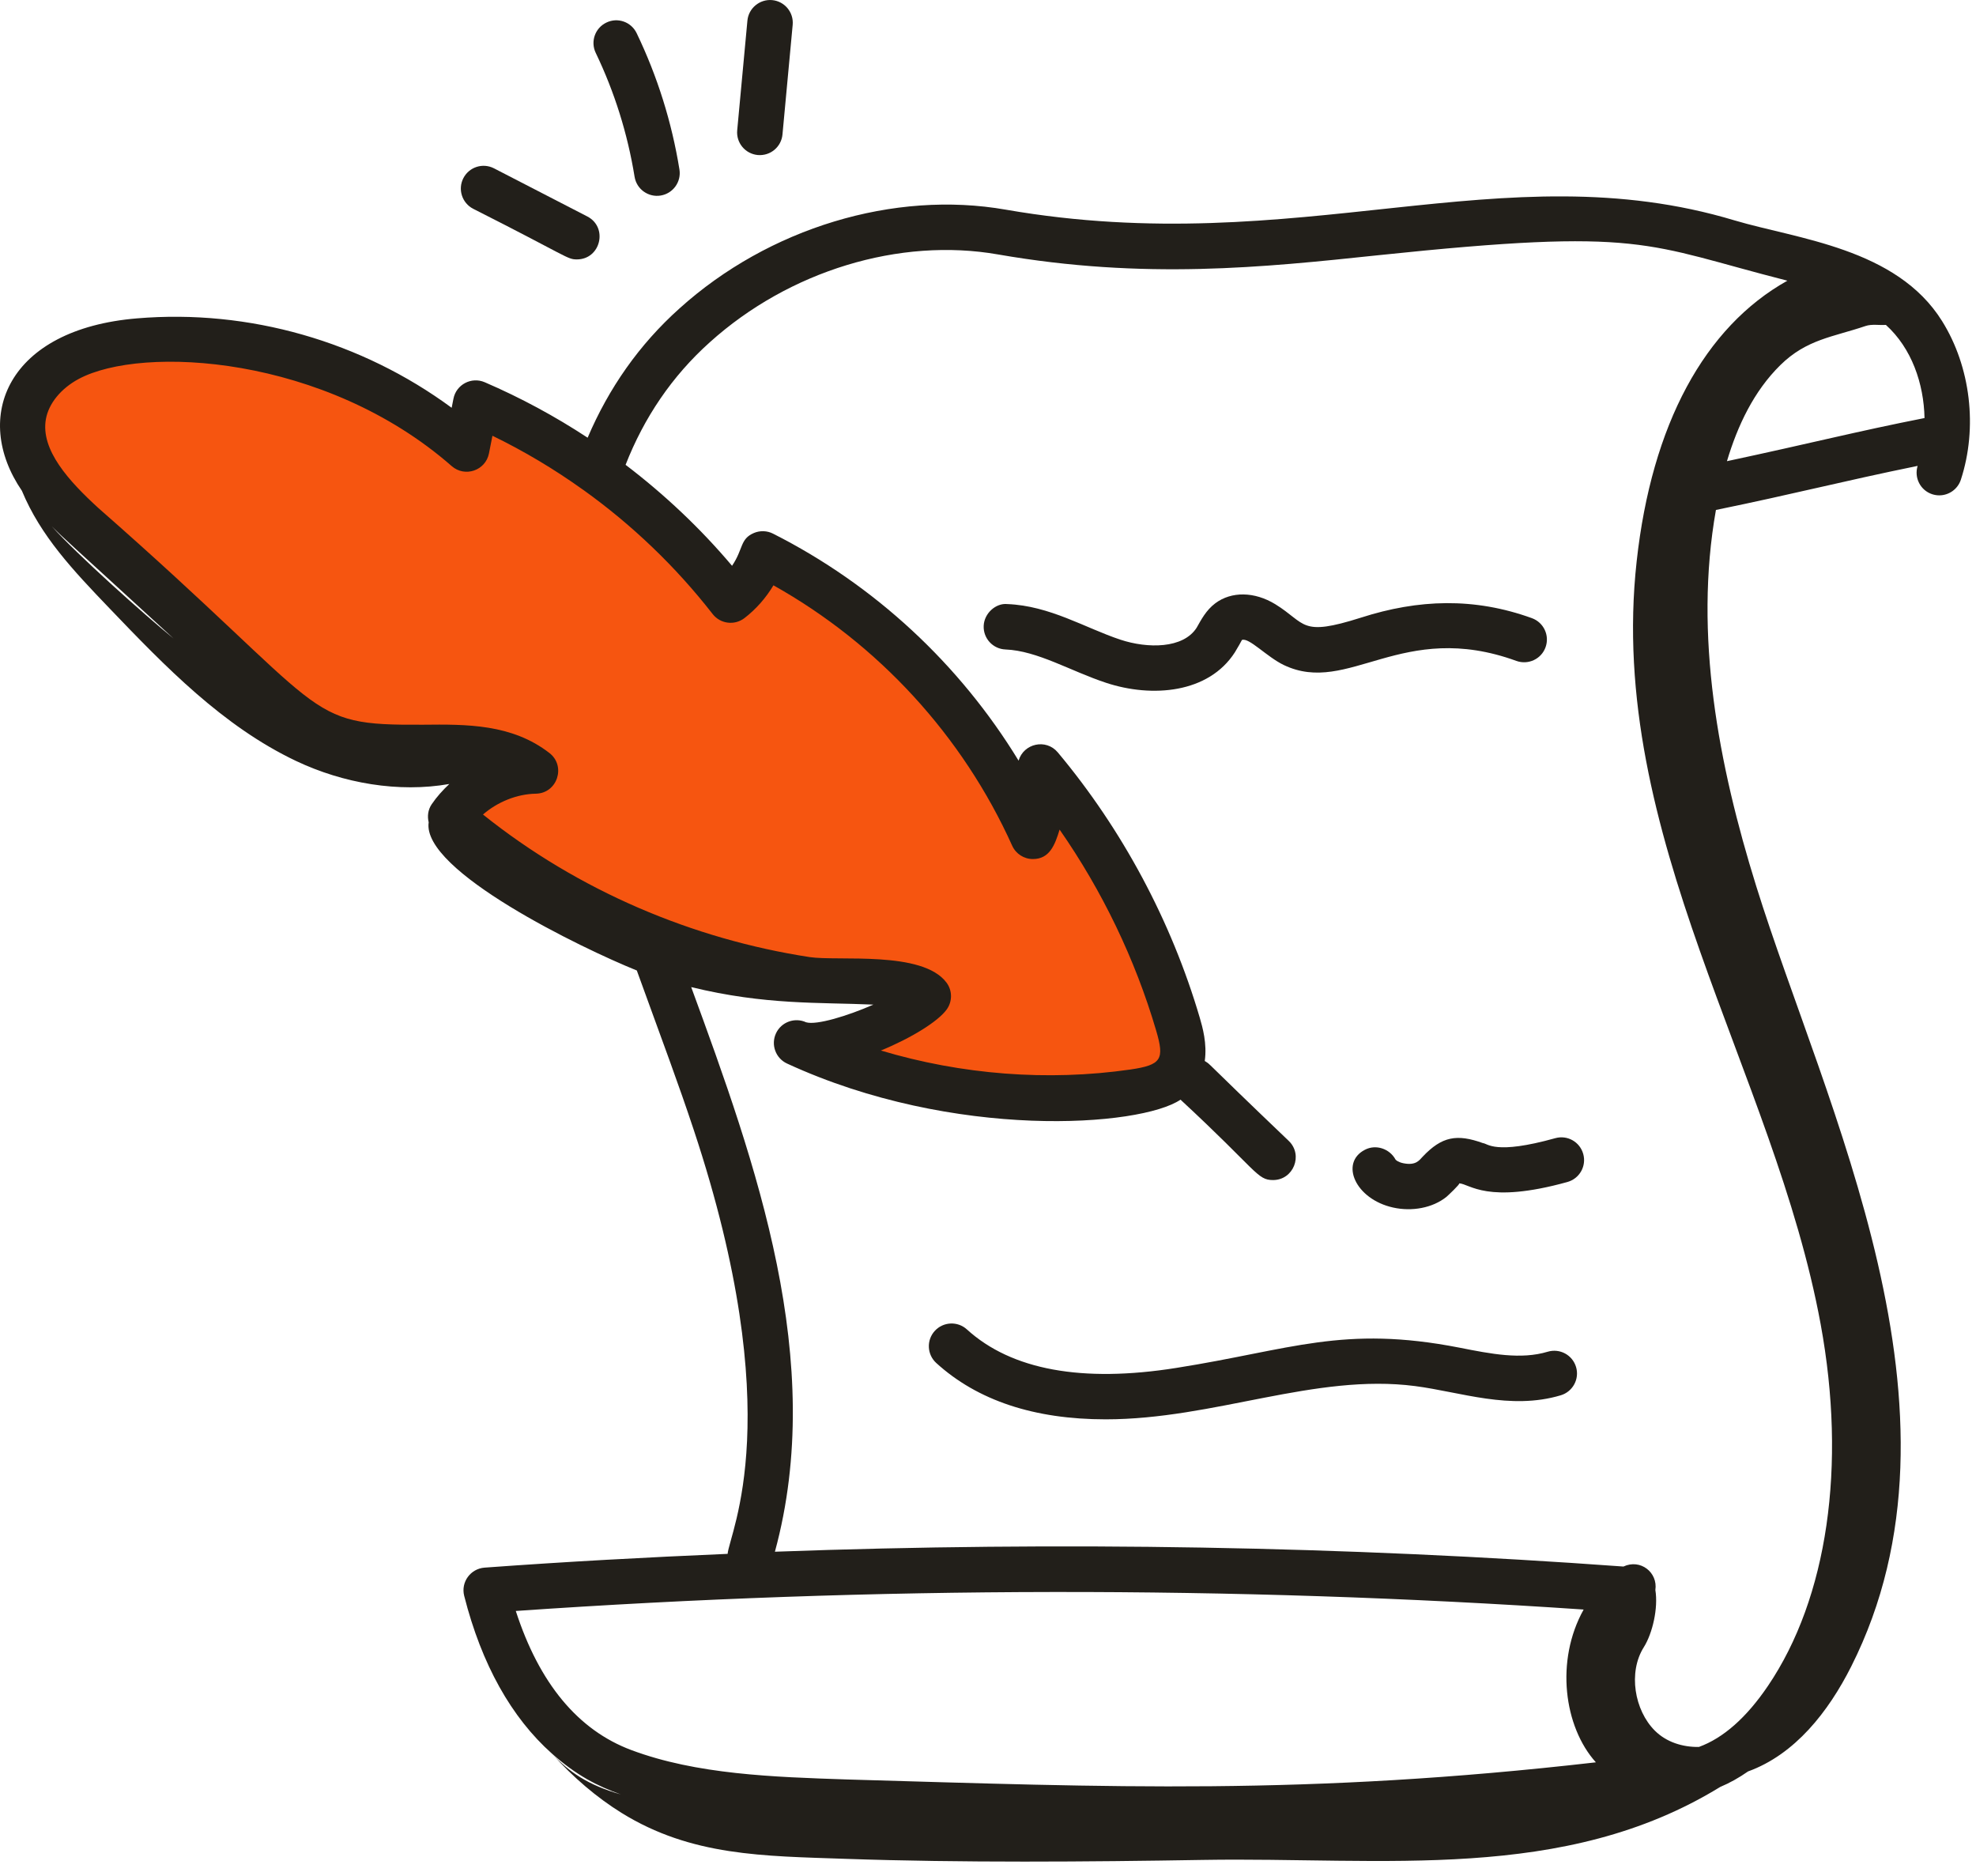
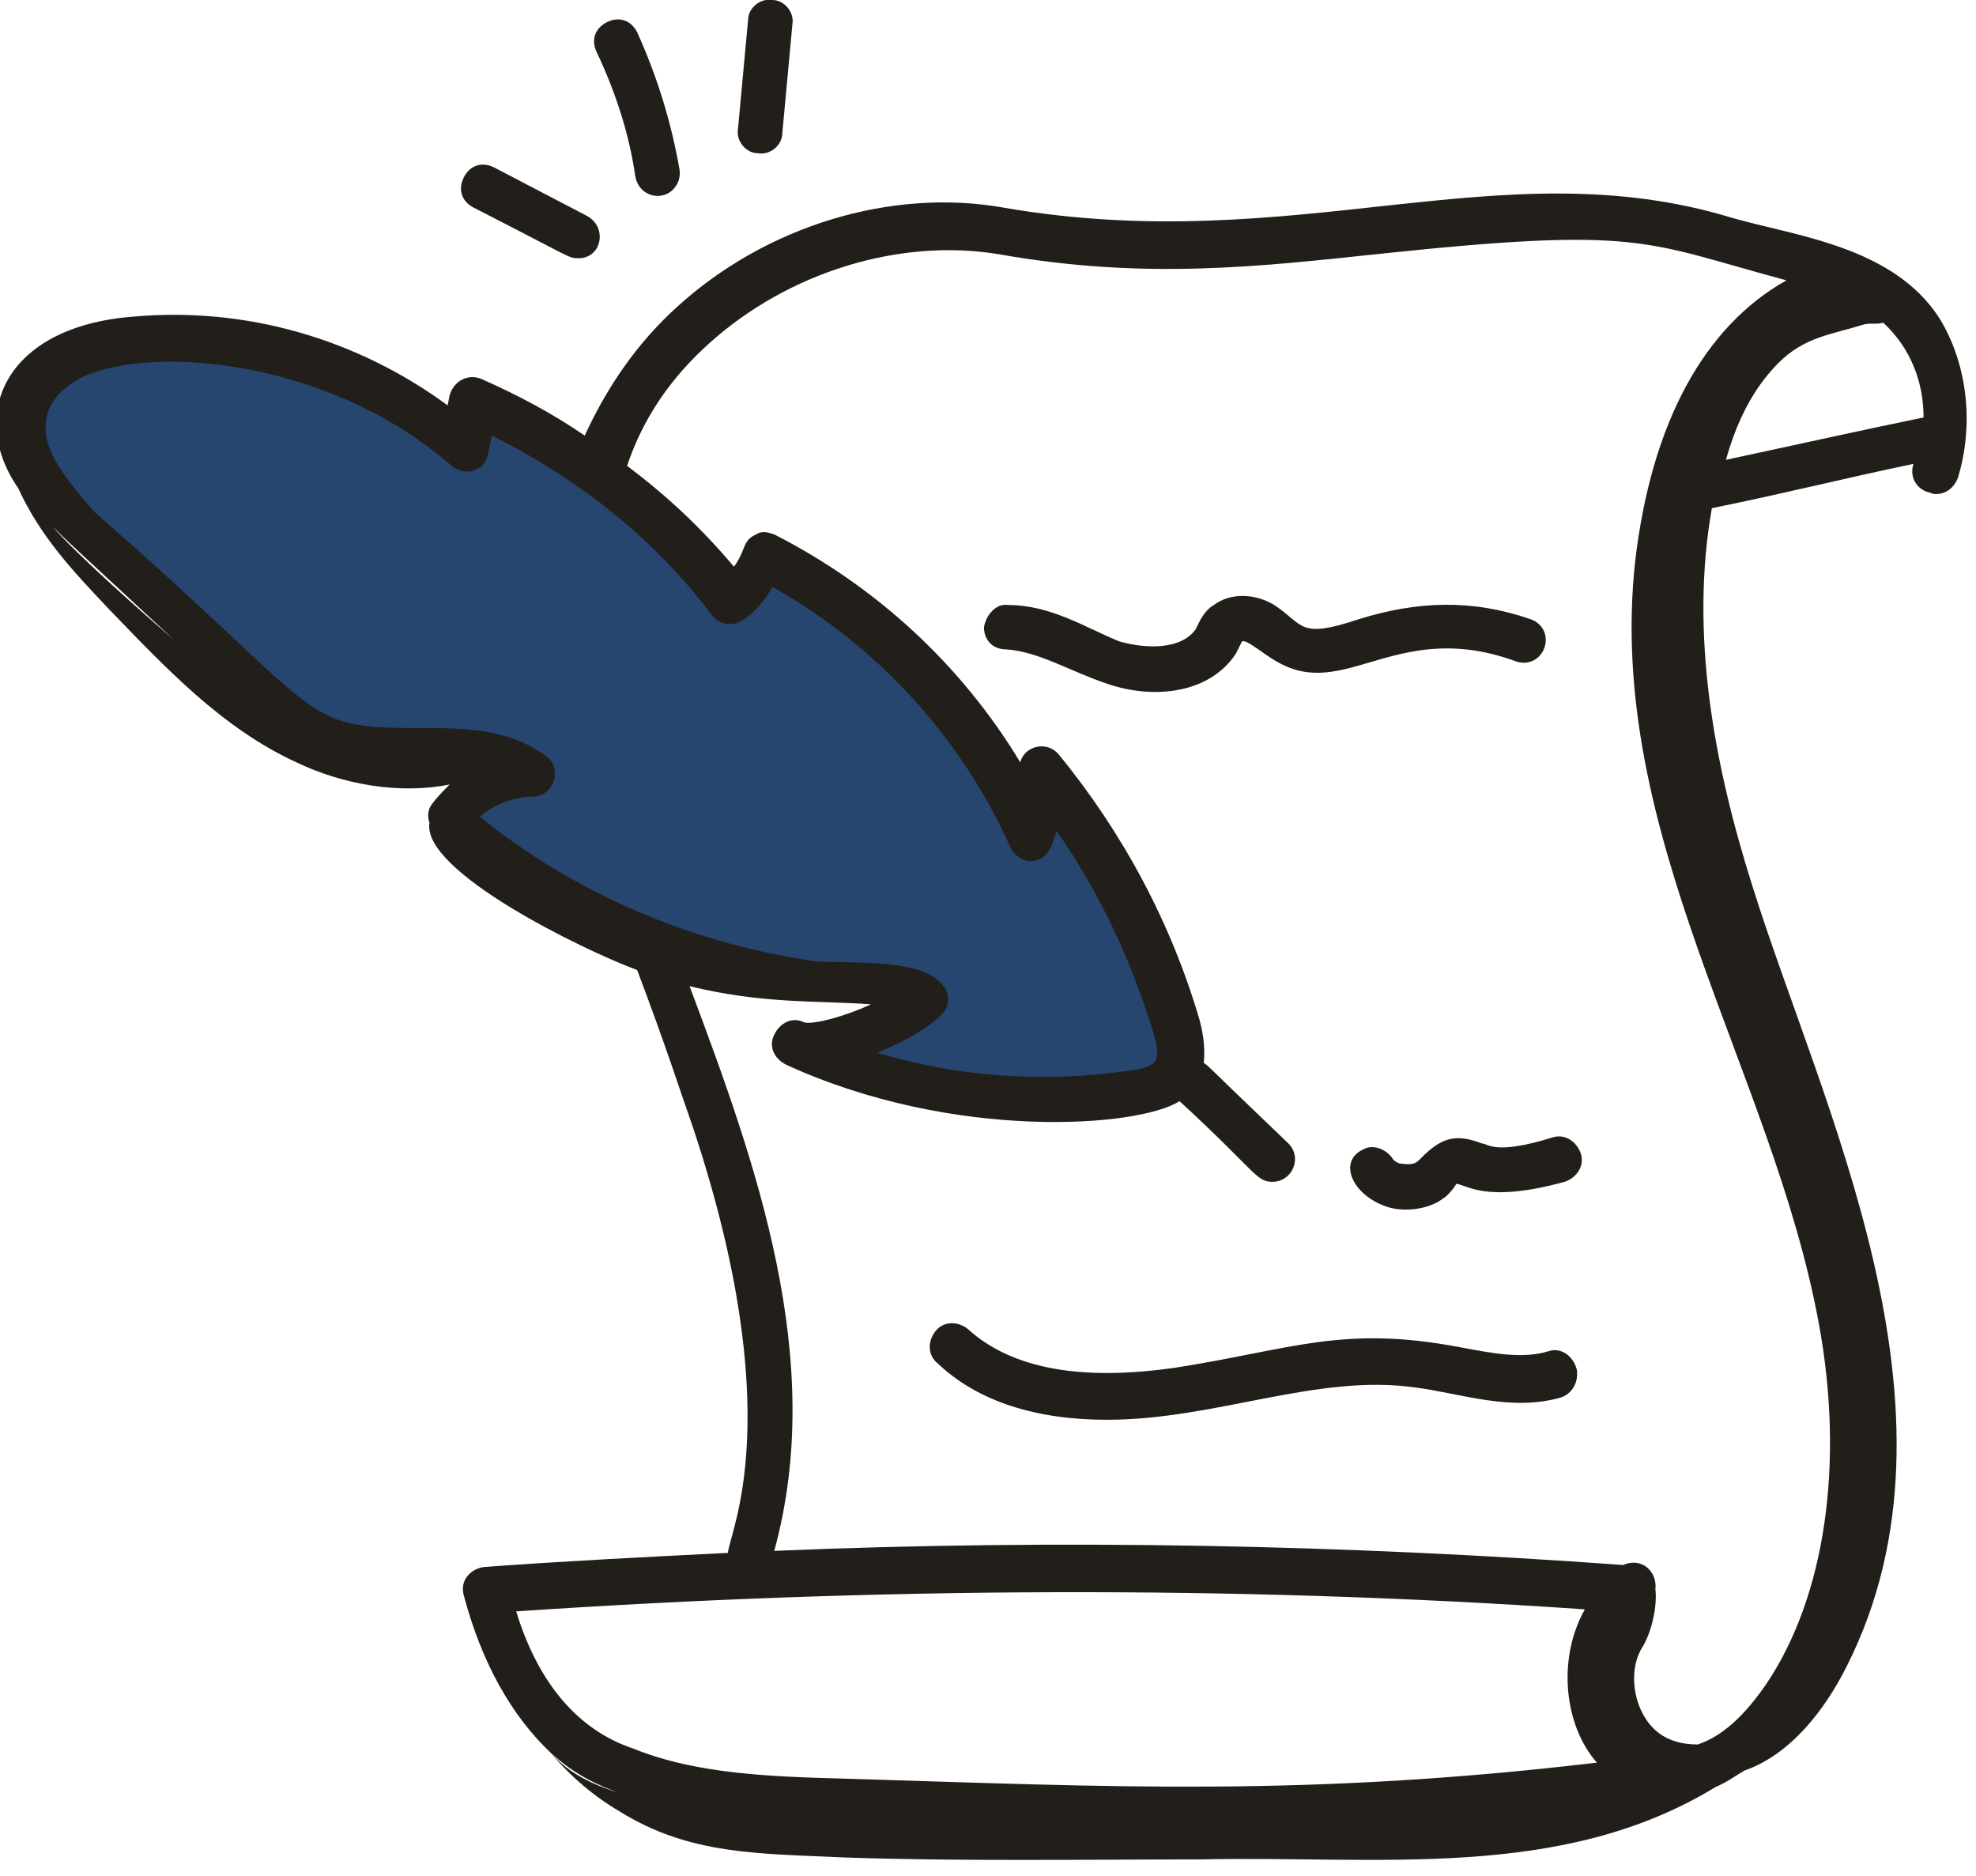
- <svg xmlns="http://www.w3.org/2000/svg" width="98" height="93" viewBox="0 0 98 93" fill="none">
-   <path d="M51 54.5L59.5 53.5L57.5 47.5L52 38L51 41L47.5 35L44 31.5L38.5 27.5L36 29L32.5 25.5L28 22L24 20L23.5 22L22 21L18 19L13 17H6.5L1.5 19L1 22L6.5 28L15.5 37L19.5 37.5L26 38L22.5 39.5V41L26 43.5L30.5 46.5L43.5 48.5L46 49.5L40 52L42.5 53L51 54.5Z" fill="#F65510" />
-   <path d="M49.868 32.204C51.457 32.268 53.097 33.278 54.859 33.858C57.135 34.609 59.94 34.379 61.245 32.343C61.369 32.147 61.585 31.756 61.593 31.734C61.937 31.593 62.828 32.574 63.676 32.978C66.886 34.507 69.517 30.703 75.207 32.772C75.79 32.981 76.44 32.682 76.651 32.096C76.864 31.511 76.562 30.865 75.976 30.652C73.116 29.616 70.347 29.71 67.496 30.626C64.463 31.589 64.799 30.917 63.25 29.961C62.217 29.33 61.075 29.314 60.274 29.913C59.813 30.259 59.573 30.731 59.346 31.128C58.679 32.168 56.919 32.166 55.565 31.718C53.812 31.135 52.068 30.035 49.956 29.953C49.389 29.895 48.81 30.41 48.786 31.034C48.761 31.656 49.245 32.18 49.868 32.204Z" fill="#221F1A" />
-   <path d="M73.548 56.682C72.26 56.216 71.511 56.345 70.555 57.357C70.389 57.533 70.22 57.803 69.603 57.68C69.354 57.63 69.229 57.527 69.211 57.495C68.919 56.958 68.238 56.726 67.692 57.012C66.44 57.658 67.208 59.461 69.095 59.877C70.016 60.081 71.046 59.904 71.741 59.343C71.8 59.294 72.441 58.692 72.368 58.676C72.894 58.698 73.728 59.723 77.737 58.609C78.338 58.441 78.689 57.821 78.521 57.22C78.354 56.62 77.735 56.268 77.133 56.437C74.125 57.276 73.778 56.693 73.548 56.682Z" fill="#221F1A" />
-   <path d="M76.76 67.025C75.432 67.425 73.955 67.135 72.388 66.825C66.598 65.694 64.042 66.929 58.341 67.828C53.661 68.573 50.161 67.927 47.952 65.918C47.493 65.5 46.778 65.535 46.36 65.993C45.94 66.454 45.975 67.167 46.435 67.585C48.479 69.445 51.295 70.378 54.835 70.378C60.223 70.378 65.227 68.085 70.184 68.729C72.442 69.022 74.899 69.936 77.408 69.185C78.004 69.005 78.343 68.376 78.164 67.781C77.985 67.185 77.361 66.847 76.76 67.025Z" fill="#221F1A" />
-   <path d="M5.418 30.151C8.194 33.05 11.057 36.013 14.684 37.733C17.023 38.841 19.769 39.317 22.284 38.874C21.96 39.18 21.66 39.51 21.409 39.88C21.224 40.153 21.188 40.476 21.26 40.775C20.907 43.18 28.866 47.028 31.583 48.122C32.941 51.87 33.627 53.675 34.41 56.036C39.11 70.204 36.193 75.953 36.086 77.048C32.07 77.219 28.05 77.437 24.032 77.731C23.338 77.783 22.847 78.446 23.022 79.132C23.887 82.543 25.374 85.172 27.368 86.948C27.374 86.954 27.379 86.96 27.384 86.966C27.38 86.961 27.375 86.955 27.371 86.95C28.584 88.029 29.632 88.564 30.786 88.975C29.157 88.515 28.216 87.854 27.384 86.966C28.418 88.126 29.602 89.133 30.822 89.89C34.293 92.042 37.862 92.03 41.944 92.171C47.645 92.369 53.962 92.32 59.665 92.224C68.61 92.074 77.553 93.368 85.314 88.606C85.787 88.408 86.246 88.15 86.694 87.837C89.027 86.992 90.681 84.872 91.808 82.639C98.201 69.974 90.496 54.835 87.103 43.949C85.222 37.916 84.001 31.483 85.102 25.286C89.047 24.477 91.273 23.885 95.105 23.101C94.923 23.689 95.242 24.314 95.827 24.506C95.945 24.544 96.062 24.562 96.178 24.562C96.652 24.562 97.094 24.261 97.249 23.786C98.093 21.201 97.735 18.187 96.316 15.918C94.059 12.301 89.129 11.852 86.032 10.93C74.511 7.462 64.444 12.922 49.892 10.398C44.339 9.422 38.126 11.302 33.697 15.296C31.698 17.085 30.191 19.249 29.144 21.704C27.529 20.643 25.821 19.72 24.04 18.953C23.379 18.669 22.625 19.068 22.489 19.769L22.4 20.22C17.936 16.931 12.35 15.32 6.8 15.786C0.377 16.316 -1.418 20.669 1.086 24.336C2.021 26.587 3.62 28.273 5.418 30.151ZM2.566 26.095C3.249 26.779 3.191 26.69 8.61 31.663C7.174 30.494 3.81 27.488 2.566 26.095ZM25.581 79.88C43.373 78.646 61.169 78.629 78.541 79.809C77.124 82.348 77.565 85.629 79.148 87.385C64.755 89.035 55.105 88.612 42.006 88.235C38.336 88.113 34.542 87.987 31.308 86.776C28.666 85.787 26.744 83.47 25.581 79.88ZM95.447 20.729C92.057 21.397 89.835 21.974 85.648 22.868C86.179 21.093 86.984 19.397 88.294 18.106C89.604 16.817 90.907 16.714 92.518 16.166C92.836 16.058 93.218 16.135 93.53 16.11C94.814 17.27 95.412 19.027 95.447 20.729ZM35.202 16.972C39.134 13.43 44.615 11.758 49.505 12.618C56.756 13.879 62.648 13.258 68.349 12.656C81.577 11.268 81.522 12.105 88.646 13.918C84.543 16.213 81.916 21.045 81.17 27.838C79.668 41.438 87.994 53.133 90.296 65.662C91.589 72.695 90.637 79.232 87.684 83.593C86.615 85.172 85.462 86.186 84.256 86.623C83.451 86.635 82.648 86.387 82.073 85.815C81.06 84.805 80.738 82.924 81.525 81.676C81.959 80.985 82.245 79.737 82.098 78.842C82.229 77.968 81.356 77.281 80.515 77.677C66.694 76.669 52.593 76.424 38.432 76.942C41.002 67.488 37.499 57.719 34.28 48.945C37.962 49.845 40.623 49.693 43.315 49.814C42.04 50.374 40.494 50.844 39.979 50.69C39.419 50.432 38.745 50.674 38.484 51.24C38.223 51.805 38.469 52.476 39.034 52.736L39.036 52.737C47.313 56.554 56.566 55.874 58.548 54.527C62.373 58.067 62.336 58.513 63.137 58.513C64.147 58.513 64.644 57.276 63.919 56.575C59.404 52.262 60.126 52.859 59.75 52.609C59.873 51.752 59.639 50.931 59.503 50.465C58.096 45.681 55.663 41.132 52.463 37.309C51.877 36.609 50.766 36.864 50.517 37.717C47.597 32.93 43.371 29.004 38.339 26.461C38.045 26.311 37.696 26.3 37.393 26.427C36.692 26.724 36.871 27.224 36.306 28.055C34.735 26.194 32.958 24.519 31.026 23.048C31.944 20.703 33.328 18.652 35.202 16.972ZM2.277 20.779C2.416 20.005 3.024 19.263 3.9 18.792C7.045 17.104 16.116 17.605 22.403 23.112C23.055 23.683 24.083 23.334 24.25 22.483L24.423 21.607C25.99 22.368 27.487 23.262 28.9 24.273C28.911 24.282 28.926 24.288 28.938 24.298C31.35 26.027 33.515 28.098 35.345 30.448C35.723 30.934 36.426 31.028 36.922 30.648C37.496 30.206 37.986 29.648 38.359 29.023C43.561 31.936 47.741 36.483 50.199 41.933C50.381 42.337 50.783 42.596 51.226 42.596C52.045 42.596 52.314 41.918 52.551 41.135C54.665 44.171 56.301 47.567 57.34 51.101C57.758 52.523 57.613 52.805 56.062 53.032C51.957 53.623 47.679 53.286 43.688 52.09C45.189 51.475 46.527 50.649 46.954 50.052C47.24 49.652 47.235 49.114 46.941 48.721C45.748 47.124 41.565 47.671 40.161 47.458C34.383 46.574 28.691 44.18 23.954 40.388C24.679 39.76 25.633 39.372 26.579 39.355C27.644 39.335 28.082 37.981 27.247 37.337C25.386 35.894 23.138 35.912 20.973 35.935C14.905 35.971 16.564 35.436 4.875 25.187C3.433 23.868 2 22.312 2.277 20.779Z" fill="#221F1A" />
-   <path d="M29.127 10.733L24.5 8.347C23.942 8.061 23.267 8.281 22.981 8.833C22.696 9.386 22.913 10.066 23.466 10.352C28.201 12.744 28.122 12.863 28.609 12.863C29.79 12.863 30.171 11.274 29.127 10.733Z" fill="#221F1A" />
-   <path d="M32.765 9.696C33.379 9.596 33.797 9.018 33.697 8.403C33.318 6.06 32.605 3.787 31.576 1.647C31.308 1.086 30.637 0.846 30.074 1.119C29.512 1.387 29.275 2.061 29.545 2.621C30.479 4.567 31.127 6.634 31.472 8.764C31.574 9.392 32.167 9.796 32.765 9.696Z" fill="#221F1A" />
-   <path d="M37.068 1.023L36.562 6.46C36.504 7.08 36.959 7.628 37.58 7.687C38.223 7.741 38.751 7.271 38.807 6.669L39.313 1.231C39.37 0.612 38.915 0.063 38.295 0.005C37.681 -0.051 37.125 0.404 37.068 1.023Z" fill="#221F1A" />
+ <svg xmlns="http://www.w3.org/2000/svg" version="1.1" id="Layer_1" x="0px" y="0px" viewBox="0 0 98 93" style="enable-background:new 0 0 98 93;" xml:space="preserve">
+   <style type="text/css">
+ 	.st0{fill:#27466F;}
+ 	.st1{fill:#221F1A;}
+ </style>
+   <path class="st0" d="M51,54.5l8.5-1l-2-6L52,38l-1,3l-3.5-6L44,31.5l-5.5-4L36,29l-3.5-3.5L28,22l-4-2l-0.5,2L22,21l-4-2l-5-2H6.5  l-5,2L1,22l5.5,6l9,9l4,0.5L26,38l-3.5,1.5V41l3.5,2.5l4.5,3l13,2l2.5,1L40,52l2.5,1L51,54.5z" />
+   <path class="st1" d="M49.9,32.2c1.6,0.1,3.2,1.1,5,1.7c2.3,0.8,5.1,0.5,6.4-1.5c0.1-0.2,0.3-0.6,0.3-0.6c0.3-0.1,1.2,0.8,2.1,1.2  c3.2,1.5,5.8-2.3,11.5-0.2c0.6,0.2,1.2-0.1,1.4-0.7c0.2-0.6-0.1-1.2-0.7-1.4c-2.9-1-5.6-0.9-8.5,0c-3,1-2.7,0.3-4.2-0.7  c-1-0.6-2.2-0.6-3,0c-0.5,0.3-0.7,0.8-0.9,1.2c-0.7,1-2.4,1-3.8,0.6C53.8,31.1,52.1,30,50,30c-0.6-0.1-1.1,0.5-1.2,1.1  C48.8,31.7,49.2,32.2,49.9,32.2z" />
+   <path class="st1" d="M73.5,56.7c-1.3-0.5-2-0.3-3,0.7c-0.2,0.2-0.3,0.4-1,0.3c-0.2,0-0.4-0.2-0.4-0.2c-0.3-0.5-1-0.8-1.5-0.5  c-1.3,0.6-0.5,2.4,1.4,2.9c0.9,0.2,2,0,2.6-0.5c0.1,0,0.7-0.7,0.6-0.7c0.5,0,1.4,1,5.4-0.1c0.6-0.2,1-0.8,0.8-1.4  c-0.2-0.6-0.8-1-1.4-0.8C74.1,57.3,73.8,56.7,73.5,56.7z" />
+   <path class="st1" d="M76.8,67c-1.3,0.4-2.8,0.1-4.4-0.2c-5.8-1.1-8.3,0.1-14,1c-4.7,0.7-8.2,0.1-10.4-1.9c-0.5-0.4-1.2-0.4-1.6,0.1  c-0.4,0.5-0.4,1.2,0.1,1.6c2,1.9,4.9,2.8,8.4,2.8c5.4,0,10.4-2.3,15.3-1.6c2.3,0.3,4.7,1.2,7.2,0.5c0.6-0.2,0.9-0.8,0.8-1.4  C78,67.2,77.4,66.8,76.8,67z" />
+   <path class="st1" d="M5.4,30.2c2.8,2.9,5.6,5.9,9.3,7.6c2.3,1.1,5.1,1.6,7.6,1.1c-0.3,0.3-0.6,0.6-0.9,1c-0.2,0.3-0.2,0.6-0.1,0.9  c-0.4,2.4,7.6,6.3,10.3,7.3c1.4,3.7,2,5.6,2.8,7.9c4.7,14.2,1.8,19.9,1.7,21c-4,0.2-8,0.4-12.1,0.7c-0.7,0.1-1.2,0.7-1,1.4  c0.9,3.4,2.4,6,4.3,7.8c0,0,0,0,0,0c0,0,0,0,0,0c1.2,1.1,2.3,1.6,3.4,2c-1.6-0.5-2.6-1.1-3.4-2c1,1.2,2.2,2.2,3.4,2.9  c3.5,2.2,7,2.1,11.1,2.3c5.7,0.2,12,0.1,17.7,0.1c8.9-0.2,17.9,1.1,25.6-3.6c0.5-0.2,0.9-0.5,1.4-0.8c2.3-0.8,4-3,5.1-5.2  c6.4-12.7-1.3-27.8-4.7-38.7c-1.9-6-3.1-12.5-2-18.7c3.9-0.8,6.2-1.4,10-2.2c-0.2,0.6,0.1,1.2,0.7,1.4c0.1,0,0.2,0.1,0.4,0.1  c0.5,0,0.9-0.3,1.1-0.8c0.8-2.6,0.5-5.6-0.9-7.9c-2.3-3.6-7.2-4.1-10.3-5c-11.5-3.5-21.6,2-36.1-0.5c-5.6-1-11.8,0.9-16.2,4.9  c-2,1.8-3.5,4-4.6,6.4c-1.6-1.1-3.3-2-5.1-2.8c-0.7-0.3-1.4,0.1-1.6,0.8l-0.1,0.5c-4.5-3.3-10-4.9-15.6-4.4  c-6.4,0.5-8.2,4.9-5.7,8.5C2,26.6,3.6,28.3,5.4,30.2z M2.6,26.1c0.7,0.7,0.6,0.6,6,5.6C7.2,30.5,3.8,27.5,2.6,26.1z M25.6,79.9  c17.8-1.2,35.6-1.3,53-0.1c-1.4,2.5-1,5.8,0.6,7.6c-14.4,1.7-24,1.2-37.1,0.8c-3.7-0.1-7.5-0.2-10.7-1.5  C28.7,85.8,26.7,83.5,25.6,79.9z M95.4,20.7c-3.4,0.7-5.6,1.2-9.8,2.1c0.5-1.8,1.3-3.5,2.6-4.8c1.3-1.3,2.6-1.4,4.2-1.9  c0.3-0.1,0.7,0,1-0.1C94.8,17.3,95.4,19,95.4,20.7z M35.2,17c3.9-3.5,9.4-5.2,14.3-4.4c7.3,1.3,13.1,0.6,18.8,0  c13.2-1.4,13.2-0.6,20.3,1.3c-4.1,2.3-6.7,7.1-7.5,13.9c-1.5,13.6,6.8,25.3,9.1,37.8c1.3,7,0.3,13.6-2.6,17.9  c-1.1,1.6-2.2,2.6-3.4,3c-0.8,0-1.6-0.2-2.2-0.8c-1-1-1.3-2.9-0.5-4.1c0.4-0.7,0.7-1.9,0.6-2.8c0.1-0.9-0.7-1.6-1.6-1.2  c-13.8-1-27.9-1.3-42.1-0.7c2.6-9.5-0.9-19.2-4.2-28c3.7,0.9,6.3,0.7,9,0.9c-1.3,0.6-2.8,1-3.3,0.9c-0.6-0.3-1.2,0-1.5,0.6  c-0.3,0.6,0,1.2,0.6,1.5l0,0c8.3,3.8,17.5,3.1,19.5,1.8c3.8,3.5,3.8,4,4.6,4c1,0,1.5-1.2,0.8-1.9c-4.5-4.3-3.8-3.7-4.2-4  c0.1-0.9-0.1-1.7-0.2-2.1c-1.4-4.8-3.8-9.3-7-13.2c-0.6-0.7-1.7-0.4-1.9,0.4c-2.9-4.8-7.1-8.7-12.2-11.3c-0.3-0.1-0.6-0.2-0.9,0  c-0.7,0.3-0.5,0.8-1.1,1.6c-1.6-1.9-3.3-3.5-5.3-5C31.9,20.7,33.3,18.7,35.2,17z M2.3,20.8c0.1-0.8,0.7-1.5,1.6-2  c3.1-1.7,12.2-1.2,18.5,4.3c0.7,0.6,1.7,0.2,1.8-0.6l0.2-0.9c1.6,0.8,3.1,1.7,4.5,2.7c0,0,0,0,0,0c2.4,1.7,4.6,3.8,6.4,6.2  c0.4,0.5,1.1,0.6,1.6,0.2c0.6-0.4,1.1-1,1.4-1.6c5.2,2.9,9.4,7.5,11.8,12.9c0.2,0.4,0.6,0.7,1,0.7c0.8,0,1.1-0.7,1.3-1.5  c2.1,3,3.7,6.4,4.8,10c0.4,1.4,0.3,1.7-1.3,1.9c-4.1,0.6-8.4,0.3-12.4-0.9c1.5-0.6,2.8-1.4,3.3-2c0.3-0.4,0.3-0.9,0-1.3  c-1.2-1.6-5.4-1-6.8-1.3c-5.8-0.9-11.5-3.3-16.2-7.1c0.7-0.6,1.7-1,2.6-1c1.1,0,1.5-1.4,0.7-2c-1.9-1.4-4.1-1.4-6.3-1.4  c-6.1,0-4.4-0.5-16.1-10.7C3.4,23.9,2,22.3,2.3,20.8z" />
+   <path class="st1" d="M29.1,10.7l-4.6-2.4c-0.6-0.3-1.2-0.1-1.5,0.5c-0.3,0.6-0.1,1.2,0.5,1.5c4.7,2.4,4.7,2.5,5.1,2.5  C29.8,12.9,30.2,11.3,29.1,10.7z" />
+   <path class="st1" d="M32.8,9.7c0.6-0.1,1-0.7,0.9-1.3c-0.4-2.3-1.1-4.6-2.1-6.8c-0.3-0.6-0.9-0.8-1.5-0.5c-0.6,0.3-0.8,0.9-0.5,1.5  c0.9,1.9,1.6,4,1.9,6.1C31.6,9.4,32.2,9.8,32.8,9.7z" />
+   <path class="st1" d="M37.1,1l-0.5,5.4c-0.1,0.6,0.4,1.2,1,1.2c0.6,0.1,1.2-0.4,1.2-1l0.5-5.4c0.1-0.6-0.4-1.2-1-1.2  C37.7-0.1,37.1,0.4,37.1,1z" />
</svg>
